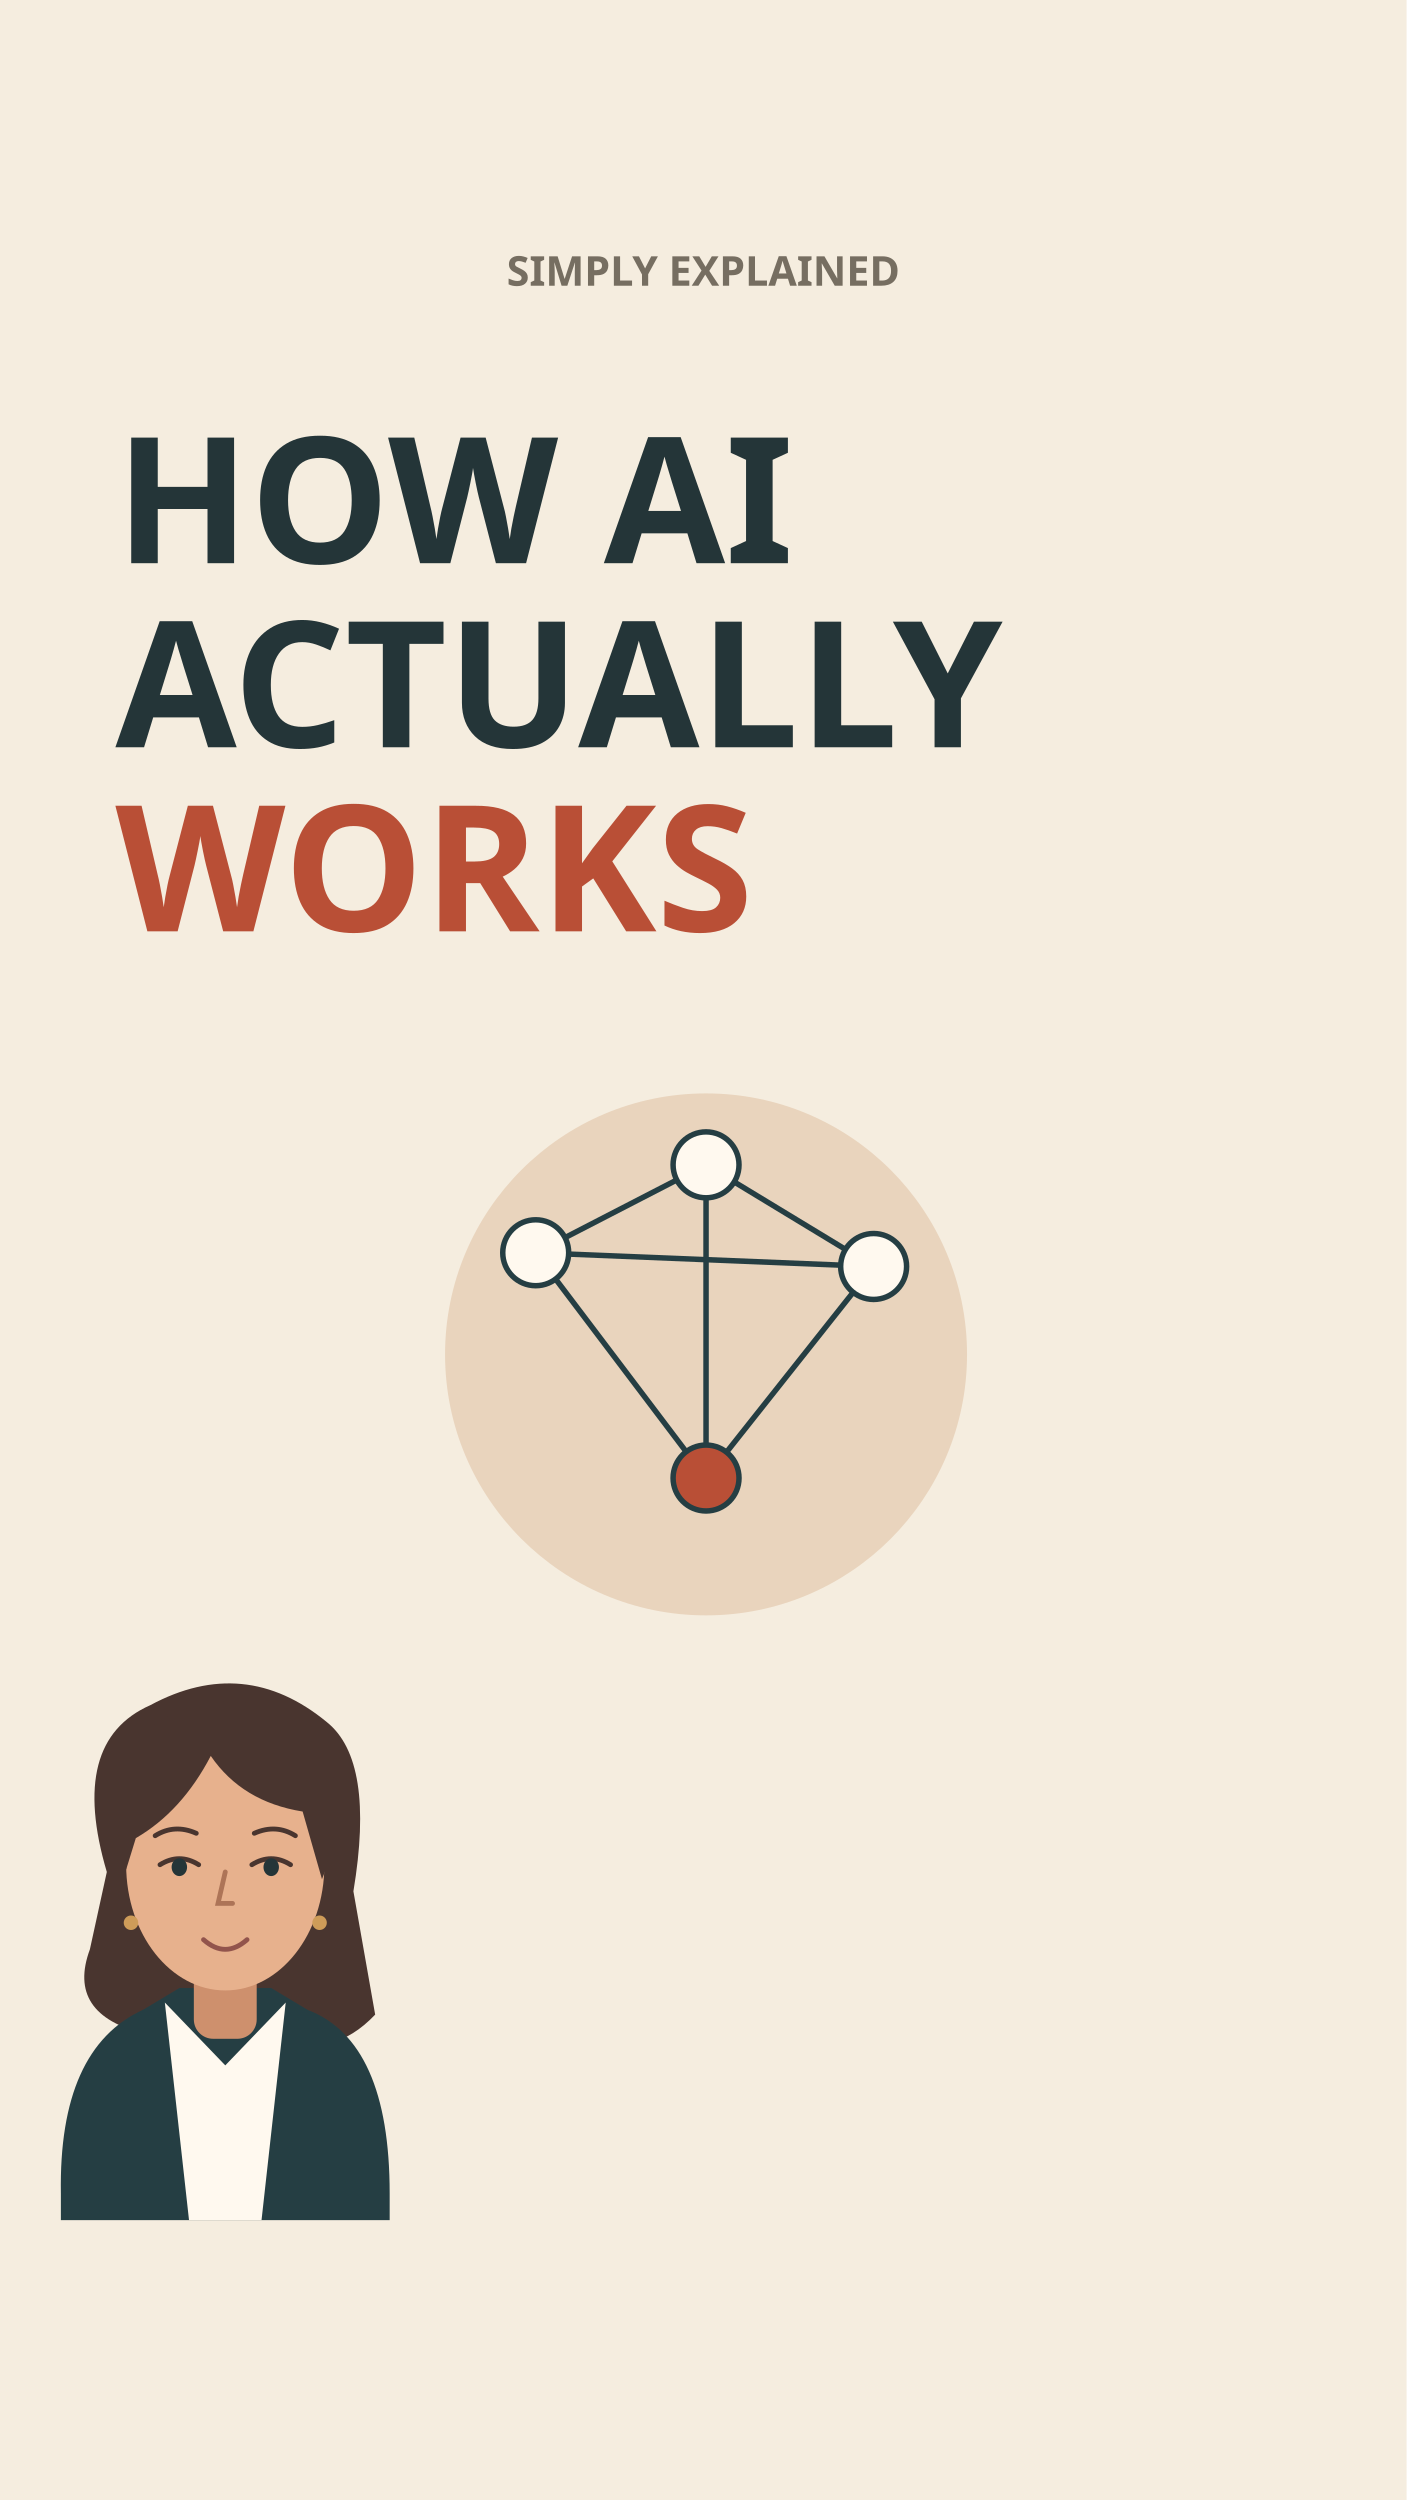
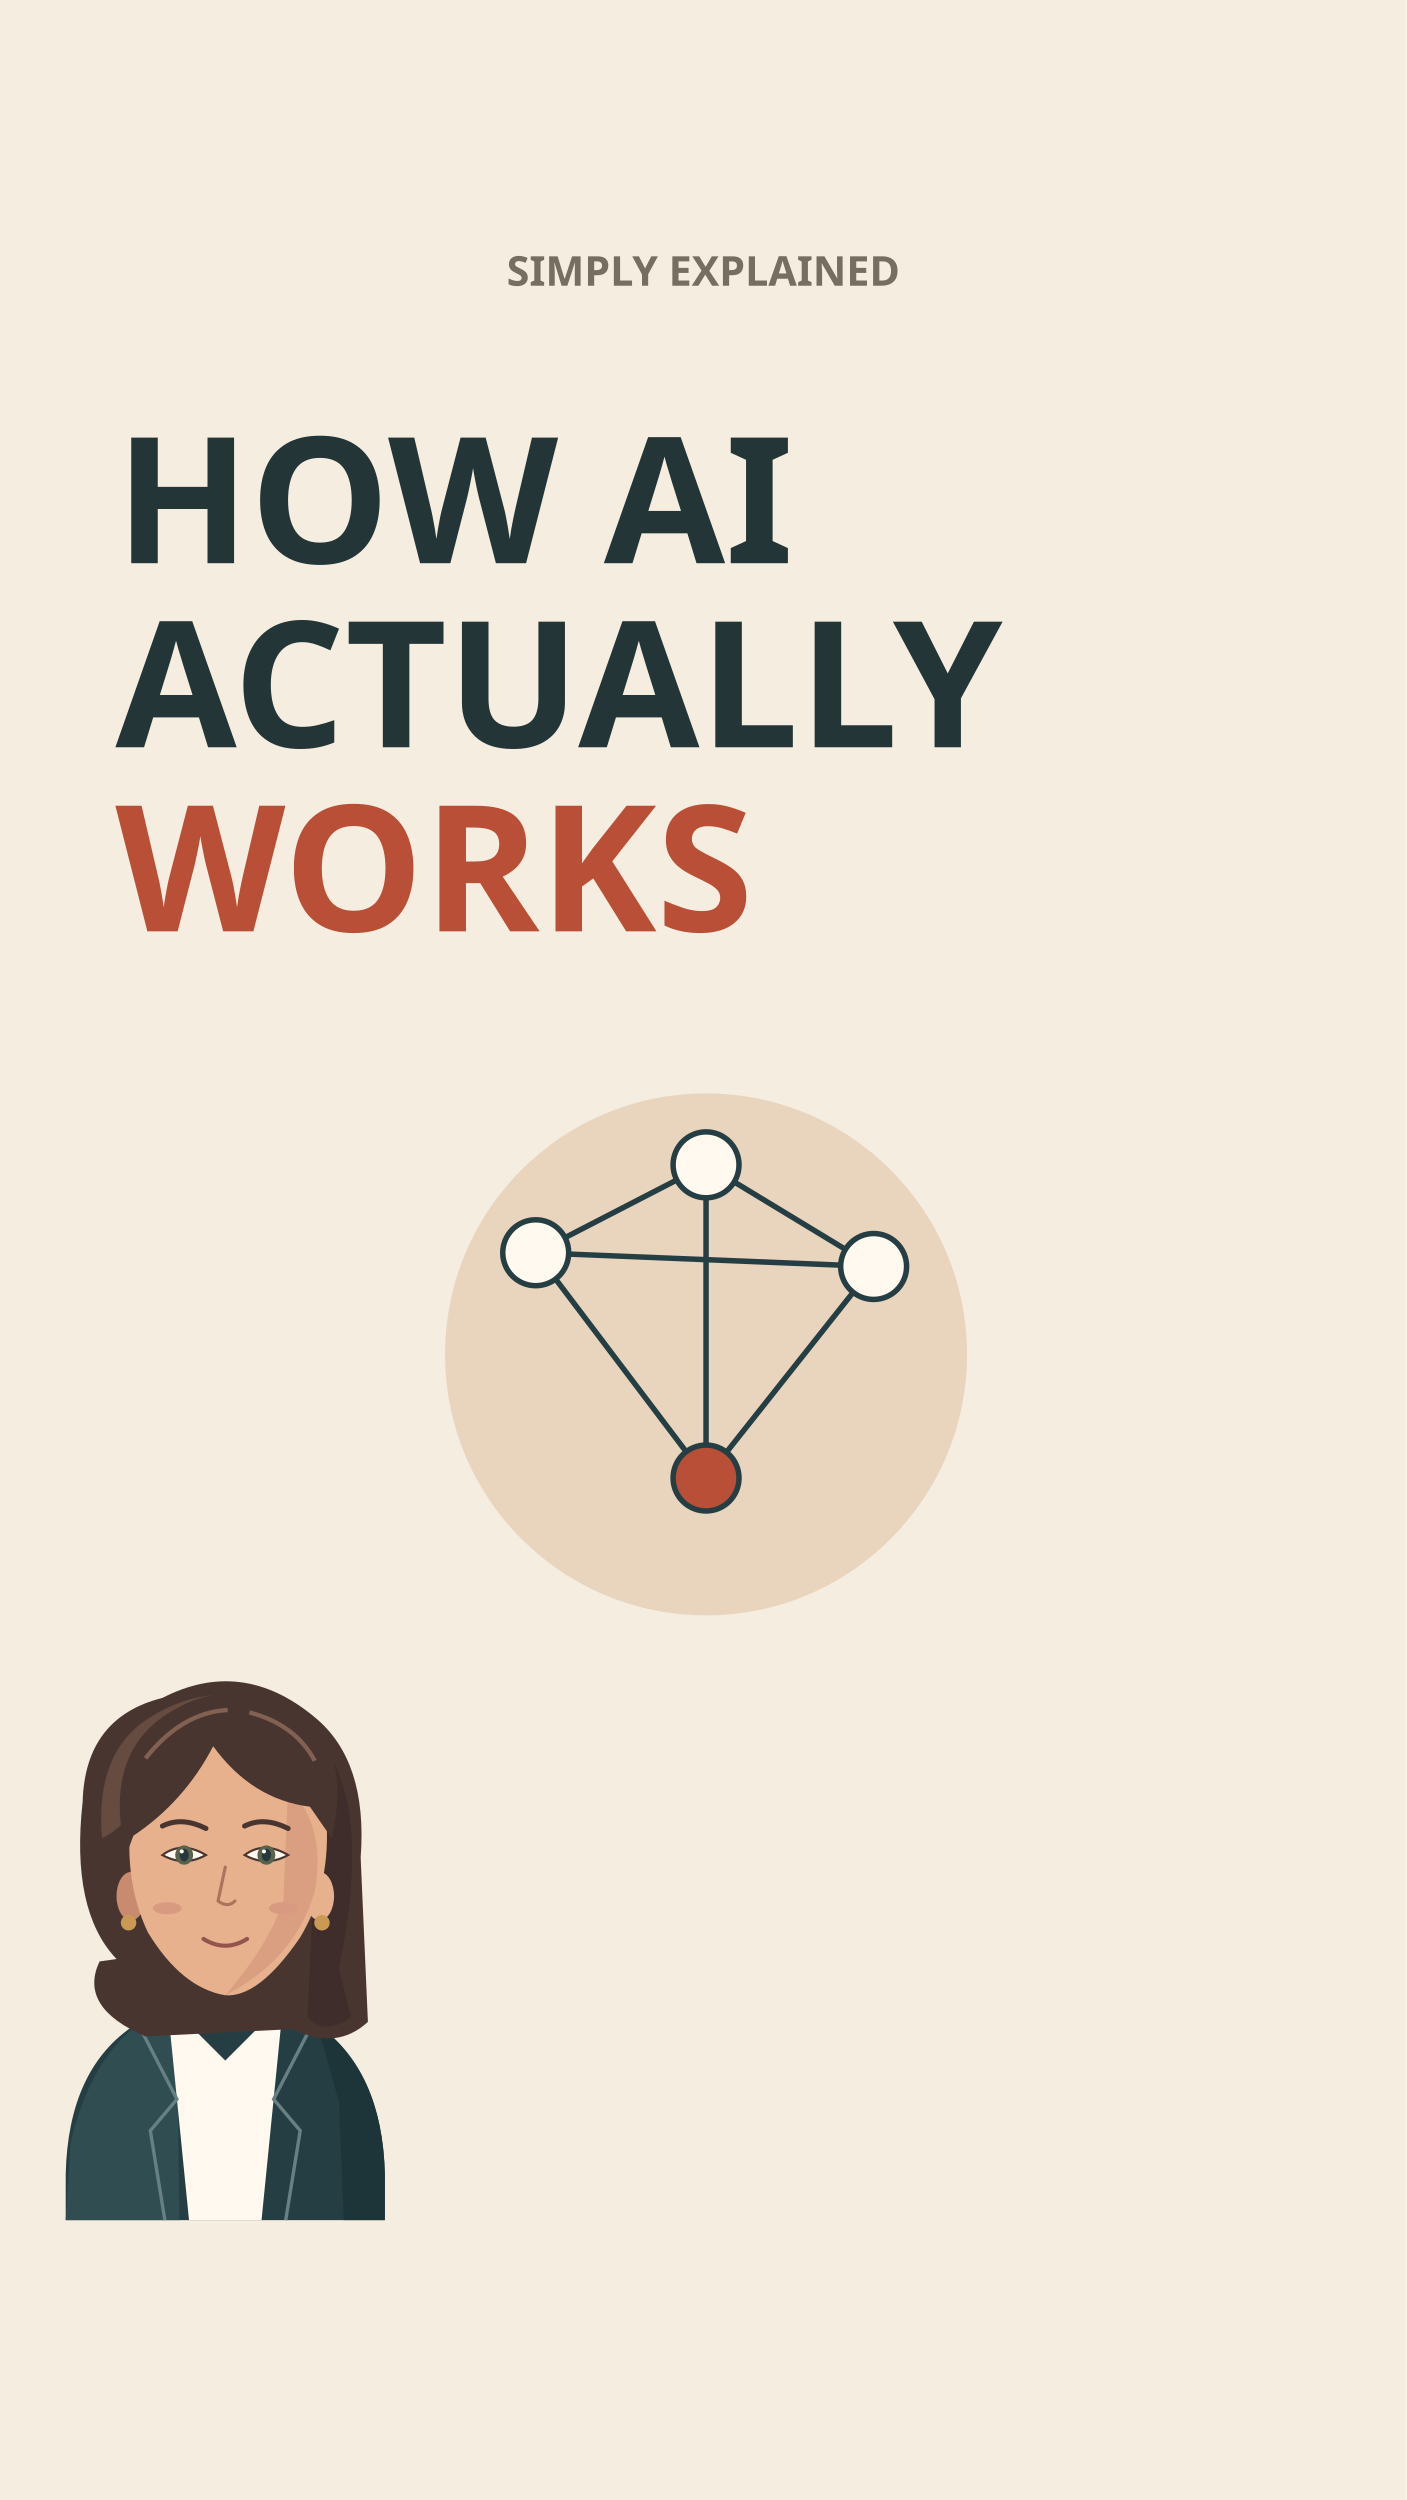
<svg xmlns="http://www.w3.org/2000/svg" width="512" height="910" viewBox="0 0 512 910">
  <rect width="512" height="910" fill="#F5EDDF" />
  <g font-family="system-ui,sans-serif" fill="#243538">
    <text x="256" y="104" text-anchor="middle" font-size="15" fill="#766E61" font-weight="700">SIMPLY EXPLAINED</text>
    <text x="42" y="205" font-size="64" font-weight="850">HOW AI</text>
    <text x="42" y="272" font-size="64" font-weight="850">ACTUALLY</text>
    <text x="42" y="339" font-size="64" font-weight="850" fill="#B94F36">WORKS</text>
  </g>
  <circle cx="257" cy="493" r="95" fill="#E9D4BD" />
  <g stroke="#253E43" stroke-width="2" fill="#FFF9EF">
    <path d="M195 456L257 424 318 461 257 538 195 456M257 424V538M195 456L318 461" fill="none" />
    <circle cx="195" cy="456" r="12" />
    <circle cx="257" cy="424" r="12" />
    <circle cx="318" cy="461" r="12" />
    <circle cx="257" cy="538" r="12" fill="#B94F36" />
  </g>
  <g transform="translate(82 699) scale(.88)">
-     <path d="M-49 -20 Q-65 -74 -31 -89 Q8 -110 42 -82 Q62 -66 53 -12 L62 39 Q44 58 22 48 L-33 47 Q-66 39 -56 12Z" fill="#49352F" />
-     <path d="M-68 113 Q-69 53 -34 37 L-19 28 H19 L34 37 Q68 50 68 113 V124 H-68Z" fill="#253E43" />
-     <path d="M-25 34 L0 60 25 34 15 124 H-15Z" fill="#FFF9EF" />
-     <rect x="-13" y="15" width="26" height="34" rx="8" fill="#CE906D" />
-     <ellipse cy="-23" rx="41" ry="52" fill="#E7B18D" />
-     <path d="M-41 -21 Q-53 -73 -20 -86 Q18 -101 41 -67 Q53 -49 40 -17 L32 -45 Q7 -49 -6 -68 Q-18 -45 -37 -34Z" fill="#49352F" />
-     <g fill="#CE9C59">
-       <circle cx="-39" cy="1" r="3" />
-       <circle cx="39" cy="1" r="3" />
+     <path d="M-66 105Q-65 61-37 43L-18 29H18L37 43Q65 62 66 105V124H-66Z" fill="#253E43" />
+     <path d="M-64 92Q-56 58-36 43L-20 37L-19 124H-66Z" fill="#304D52" />
+     <path d="M38 43Q65 62 66 105V124H49L47 75Z" fill="#1D3438" />
+     <path d="M-24 34L0 58L24 34L15 124H-15Z" fill="#FFF9EF" />
+     <path d="M-36 43L-20 74L-31 87L-25 124M36 43L20 74L31 87L25 124" fill="none" stroke="#678083" stroke-width="1.4" />
+     <path d="M-13 18Q-12 28-19 38Q0 51 19 38Q12 28 13 18Z" fill="#C88B70" />
+     <path d="M-10 21L10 21L12 33Q0 43-12 33Z" fill="#E7B18D" />
+     <path d="M-45 16Q-64-4-59-49Q-58-84-26-92Q7-109 37-84Q59-66 56-26L59 42Q46 54 28 45L-33 48Q-61 36-52 17Z" fill="#49352F" />
+     <path d="M-51-34Q-54-70-31-84Q-9-98 17-91Q-12-83-33-52Q-42-38-51-34Z" fill="#654B40" />
+     <path d="M45-65Q59-37 47 20L52 40Q41 48 34 40L37-25Z" fill="#3E2D2A" />
+     <ellipse cx="-39" cy="-10" rx="6" ry="10" fill="#C88B70" />
+     <ellipse cx="39" cy="-10" rx="6" ry="10" fill="#E7B18D" />
+     <path d="M-39-43Q-35-77 0-76Q38-72 42-39Q43-13 31 7Q14 32 0 31Q-18 28-32 5Q-42-16-39-43Z" fill="#E7B18D" />
+     <path d="M26-55Q42-39 37-12Q29 16 0 31Q18 10 24-8Z" fill="#D99F80" />
+     <path d="M-41-27Q-51-69-23-86Q4-103 33-83Q52-69 44-34L35-47Q11-50-5-72Q-17-49-38-35Z" fill="#49352F" />
+     <path d="M-33-67Q-18-86 1-87M10-86Q29-81 37-66" stroke="#826052" stroke-width="1.8" fill="none" />
+     <g fill="#CA9A54">
+       <circle cx="-40" cy="1" r="3.2" />
+       <circle cx="40" cy="1" r="3.2" />
    </g>
-     <g stroke="#49352F" stroke-width="2" fill="none" stroke-linecap="round">
-       <path d="M-29 -35 Q-21 -40 -12 -36 M12 -36 Q21 -40 29 -35 M-27 -23Q-19 -28 -11 -23 M11 -23Q19 -28 27 -23" />
-       <path d="M0 -20 L-3 -7 H3" stroke="#AD7457" />
-       <path d="M-9 8 Q0 16 9 8" stroke="#92544C" />
+     <g stroke="#49352F" stroke-width="2.1" stroke-linecap="round" fill="none">
+       <path d="M-26-39Q-18-43-8-38M8-39Q16-43 26-38" />
    </g>
-     <g fill="#243538">
-       <ellipse cx="-19" cy="-22" rx="3.2" ry="3.7" />
-       <ellipse cx="19" cy="-22" rx="3.2" ry="3.7" />
+     <g fill="#FFF8EF" stroke="#49352F" stroke-width=".9">
+       <path d="M-26-27Q-18-33-8-27Q-17-22-26-27Z" />
+       <path d="M8-27Q16-33 26-27Q17-22 8-27Z" />
    </g>
+     <g fill="#58634D">
+       <ellipse cx="-17" cy="-27" rx="3.7" ry="4" />
+       <ellipse cx="17" cy="-27" rx="3.7" ry="4" />
+     </g>
+     <g fill="#26383A">
+       <ellipse cx="-17" cy="-27" rx="1.9" ry="2.6" />
+       <ellipse cx="17" cy="-27" rx="1.9" ry="2.6" />
+     </g>
+     <g fill="#FFF9EF">
+       <circle cx="-18" cy="-28.5" r=".85" />
+       <circle cx="16" cy="-28.5" r=".85" />
+     </g>
+     <path d="M0-22L-3-8Q1-5 4-8" stroke="#AC745C" stroke-width="1.3" fill="none" stroke-linecap="round" />
+     <g fill="#D99A82">
+       <ellipse cx="-24" cy="-5" rx="6" ry="2.5" />
+       <ellipse cx="24" cy="-5" rx="6" ry="2.5" />
+     </g>
+     <path d="M-9 7.7Q0 13.3 9 7.7" stroke="#92544C" fill="none" stroke-width="1.7" stroke-linecap="round" />
  </g>
</svg>
